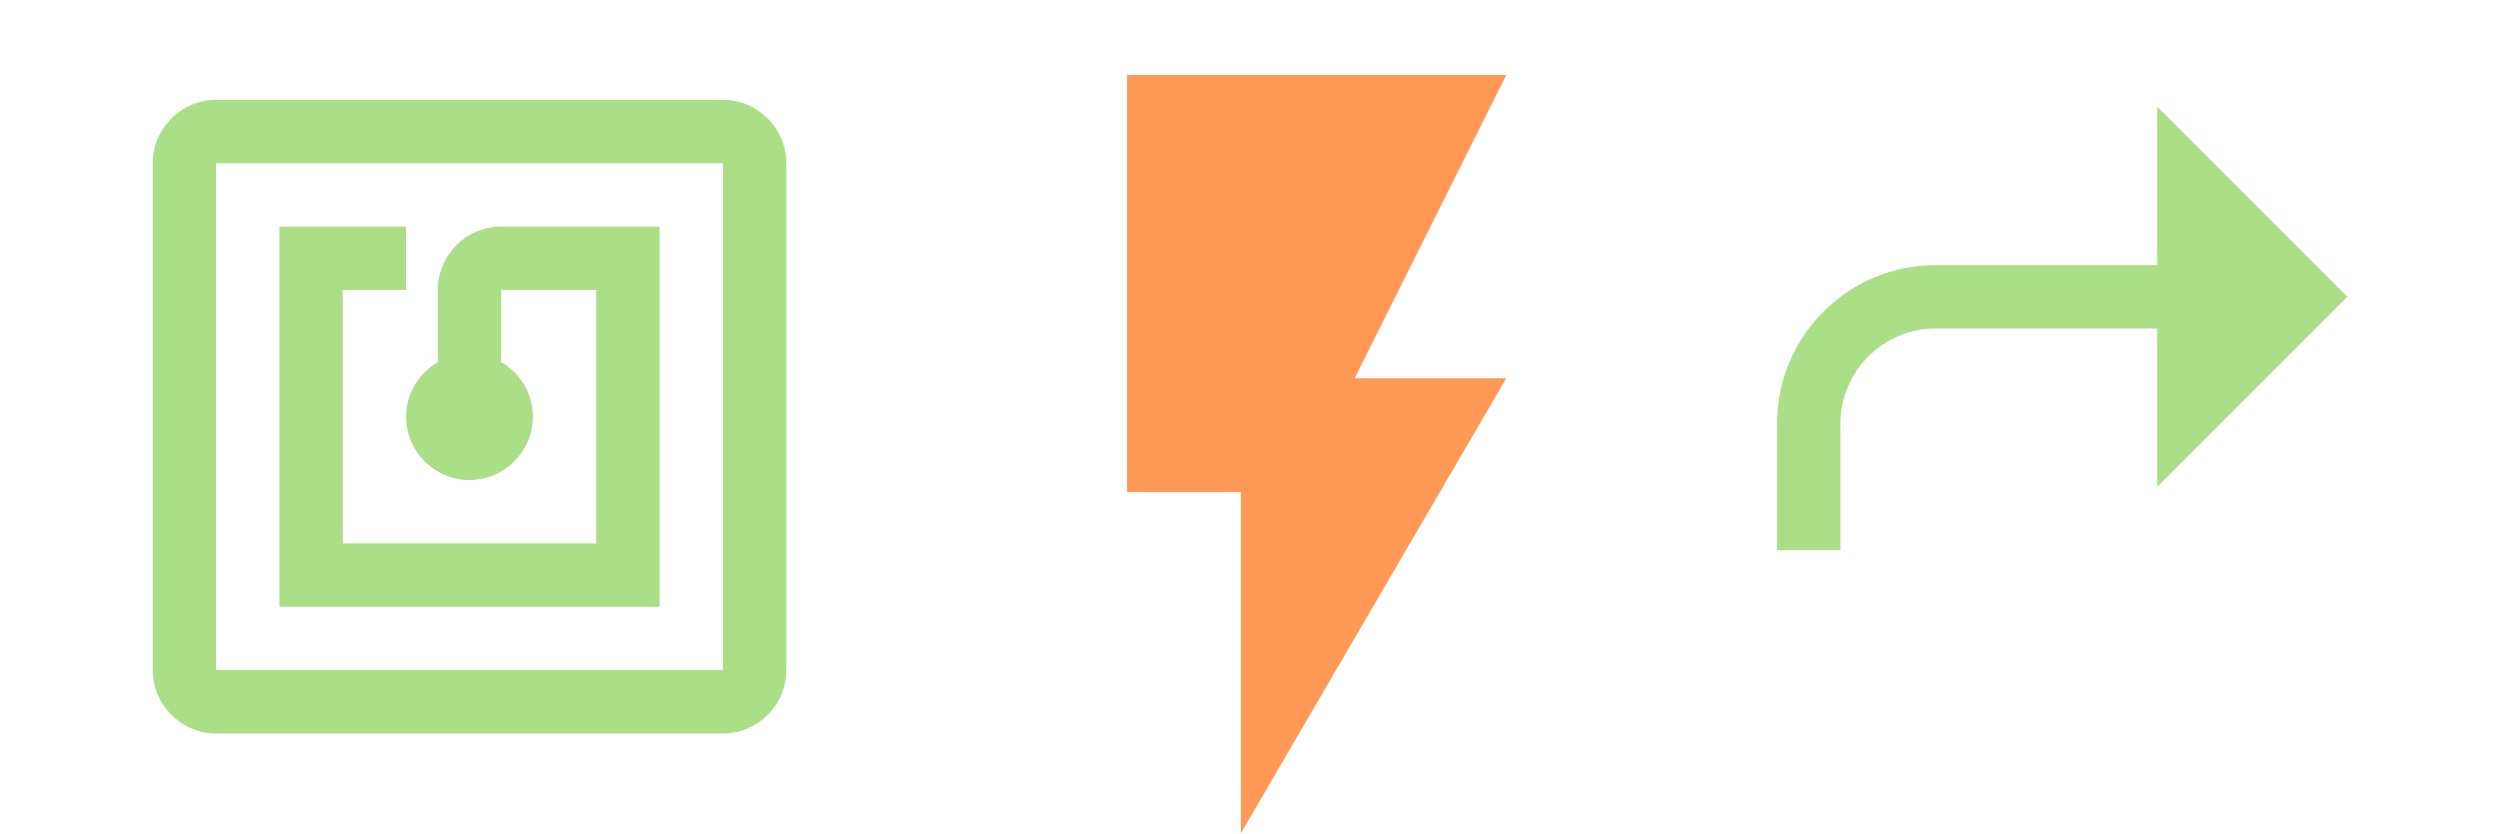
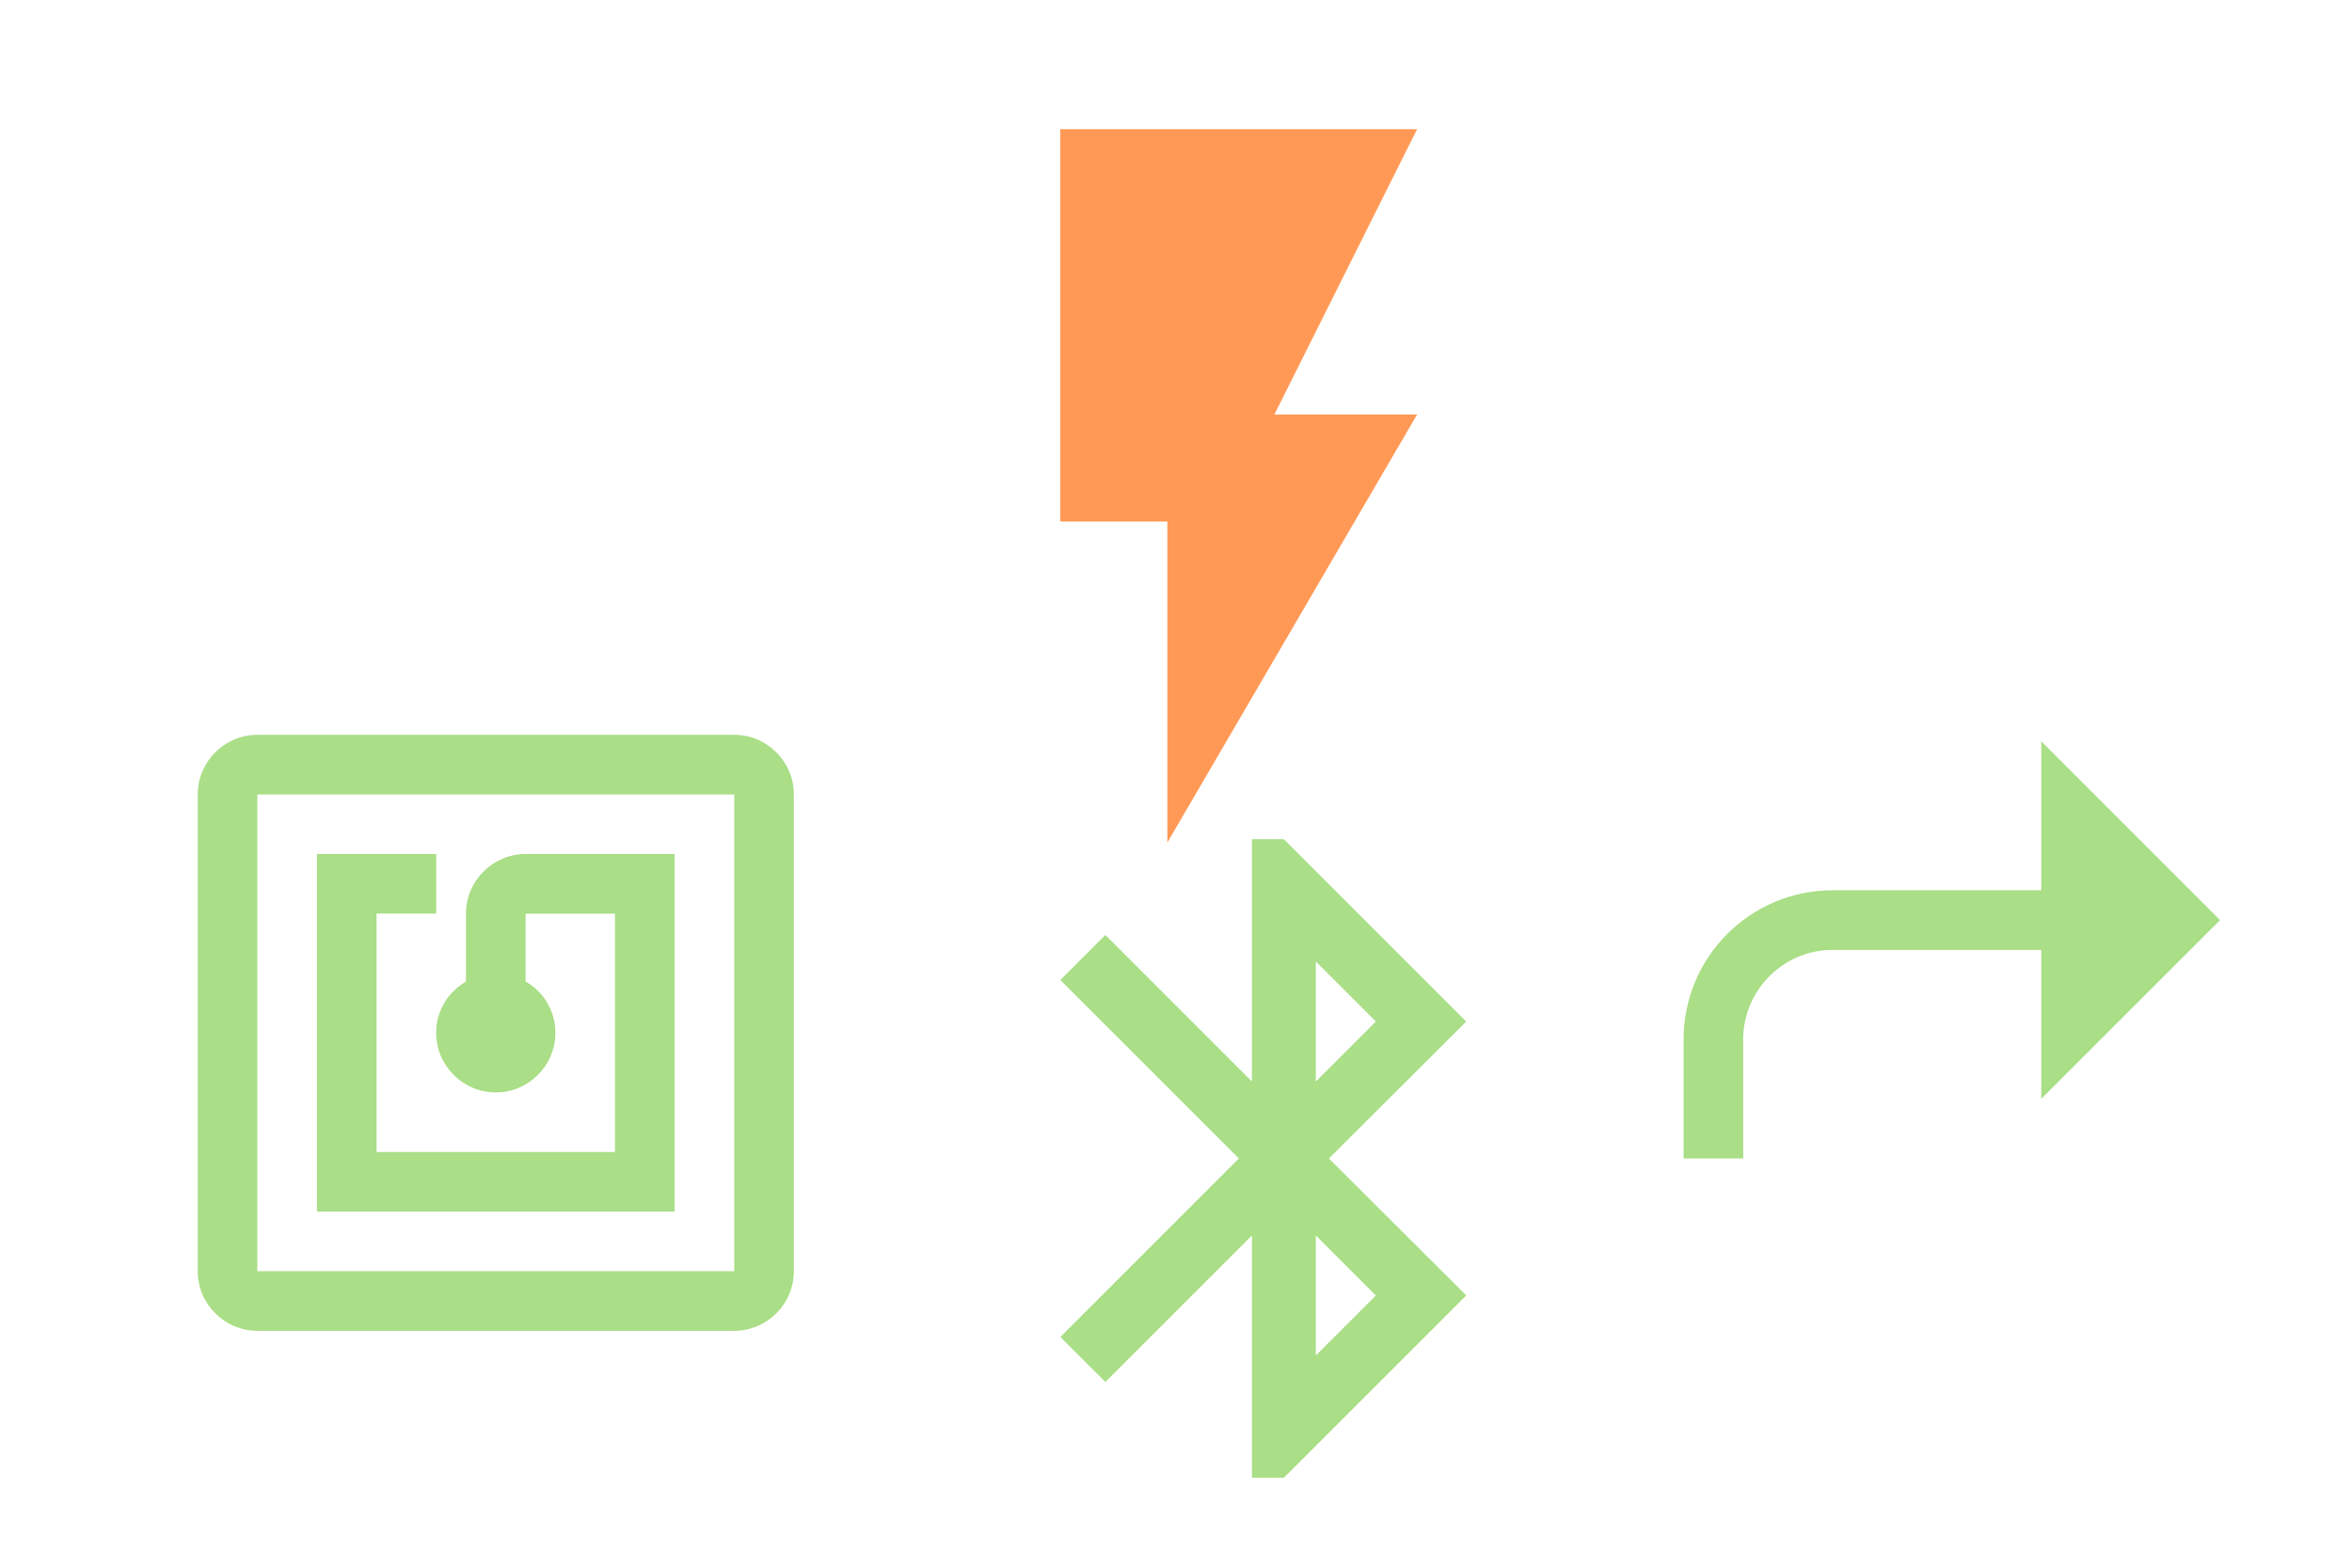
- <svg xmlns="http://www.w3.org/2000/svg" width="450" height="150" viewBox="0 0 119.062 39.688" version="1.1" id="svg1" xml:space="preserve">
+ <svg xmlns="http://www.w3.org/2000/svg" width="450" height="300" viewBox="0 0 119.062 79.375" version="1.1" id="svg1" xml:space="preserve">
  <defs id="defs1" />
  <g id="layer1" transform="translate(-87.63749,-41.10222)">
-     <path d="m 141.314,44.671 v 19.865 h 5.418 v 16.253 l 12.641,-21.671 h -7.224 l 7.224,-14.447 z" id="path1" style="fill:#ff9955;stroke-width:0.265" />
-     <g id="g1" transform="translate(-0.2402345)">
-       <path d="m 199.668,55.239 -9.053,-9.053 v 7.544 h -10.561 c -4.164,0 -7.544,3.38 -7.544,7.544 v 6.035 h 3.018 v -6.035 c 0,-2.489 2.037,-4.526 4.526,-4.526 h 10.561 v 7.544 z" id="path1-6" style="fill:#aade87;stroke-width:0.265" />
-       <path d="M 122.308,45.858 H 98.168 c -1.66,0 -3.018,1.358 -3.018,3.018 v 24.14 c 0,1.66 1.358,3.018 3.018,3.018 h 24.14 c 1.66,0 3.018,-1.358 3.018,-3.018 V 48.876 c 0,-1.66 -1.358,-3.018 -3.018,-3.018 z m 0,27.158 H 98.168 V 48.876 H 122.308 Z M 119.29,51.893 h -7.544 c -1.66,0 -3.018,1.358 -3.018,3.018 v 3.44 c -0.905,0.528 -1.509,1.479 -1.509,2.595 0,1.66 1.358,3.018 3.018,3.018 1.66,0 3.018,-1.358 3.018,-3.018 0,-1.116 -0.603,-2.082 -1.509,-2.595 v -3.44 h 4.526 v 12.07 h -12.07 v -12.07 h 3.018 V 51.893 h -6.035 v 18.105 h 18.105 z" id="path1-2" style="fill:#aade87;stroke-width:0.265" />
-     </g>
+     <path d="M 141.314,47.643 V 67.508 h 5.418 v 16.253 l 12.641,-21.671 h -7.224 l 7.224,-14.447 z" id="path1" style="fill:#ff9955;stroke-width:0.265" />
+     <path d="m 200.022,87.688 -9.053,-9.053 v 7.544 h -10.561 c -4.164,0 -7.544,3.38 -7.544,7.544 v 6.035 h 3.018 v -6.035 c 0,-2.489 2.037,-4.526 4.526,-4.526 h 10.561 v 7.544 z" id="path1-6" style="fill:#aade87;stroke-width:0.265" />
+     <path d="m 124.805,78.308 h -24.14 c -1.66,0 -3.018,1.358 -3.018,3.018 v 24.14 c 0,1.66 1.358,3.018 3.018,3.018 h 24.14 c 1.66,0 3.018,-1.358 3.018,-3.018 V 81.325 c 0,-1.66 -1.358,-3.018 -3.018,-3.018 z m 0,27.158 H 100.665 V 81.325 h 24.14 z m -3.018,-21.123 h -7.544 c -1.66,0 -3.018,1.358 -3.018,3.018 v 3.44 c -0.905,0.528 -1.509,1.479 -1.509,2.595 0,1.66 1.358,3.018 3.018,3.018 1.66,0 3.018,-1.358 3.018,-3.018 0,-1.116 -0.603,-2.082 -1.509,-2.595 v -3.44 h 4.526 V 99.43 H 106.7 V 87.36 h 3.018 v -3.018 h -6.035 v 18.105 h 18.105 z" id="path1-2" style="fill:#aade87;stroke-width:0.265" />
+     <path d="m 161.86,92.824 -9.23,-9.23 h -1.616 v 12.269 l -7.42,-7.42 -2.279,2.279 9.036,9.036 -9.036,9.036 2.279,2.279 7.42,-7.42 v 12.269 h 1.616 l 9.23,-9.23 -6.951,-6.935 z m -7.614,-3.039 3.039,3.039 -3.039,3.039 z m 3.039,16.909 -3.039,3.039 v -6.078 z" id="path1-3" style="font-variation-settings:normal;opacity:1;vector-effect:none;fill:#aade87;fill-opacity:1;stroke-width:0.265;stroke-linecap:butt;stroke-linejoin:miter;stroke-miterlimit:4;stroke-dasharray:none;stroke-dashoffset:0;stroke-opacity:1;-inkscape-stroke:none;stop-color:#000000;stop-opacity:1" />
  </g>
</svg>
